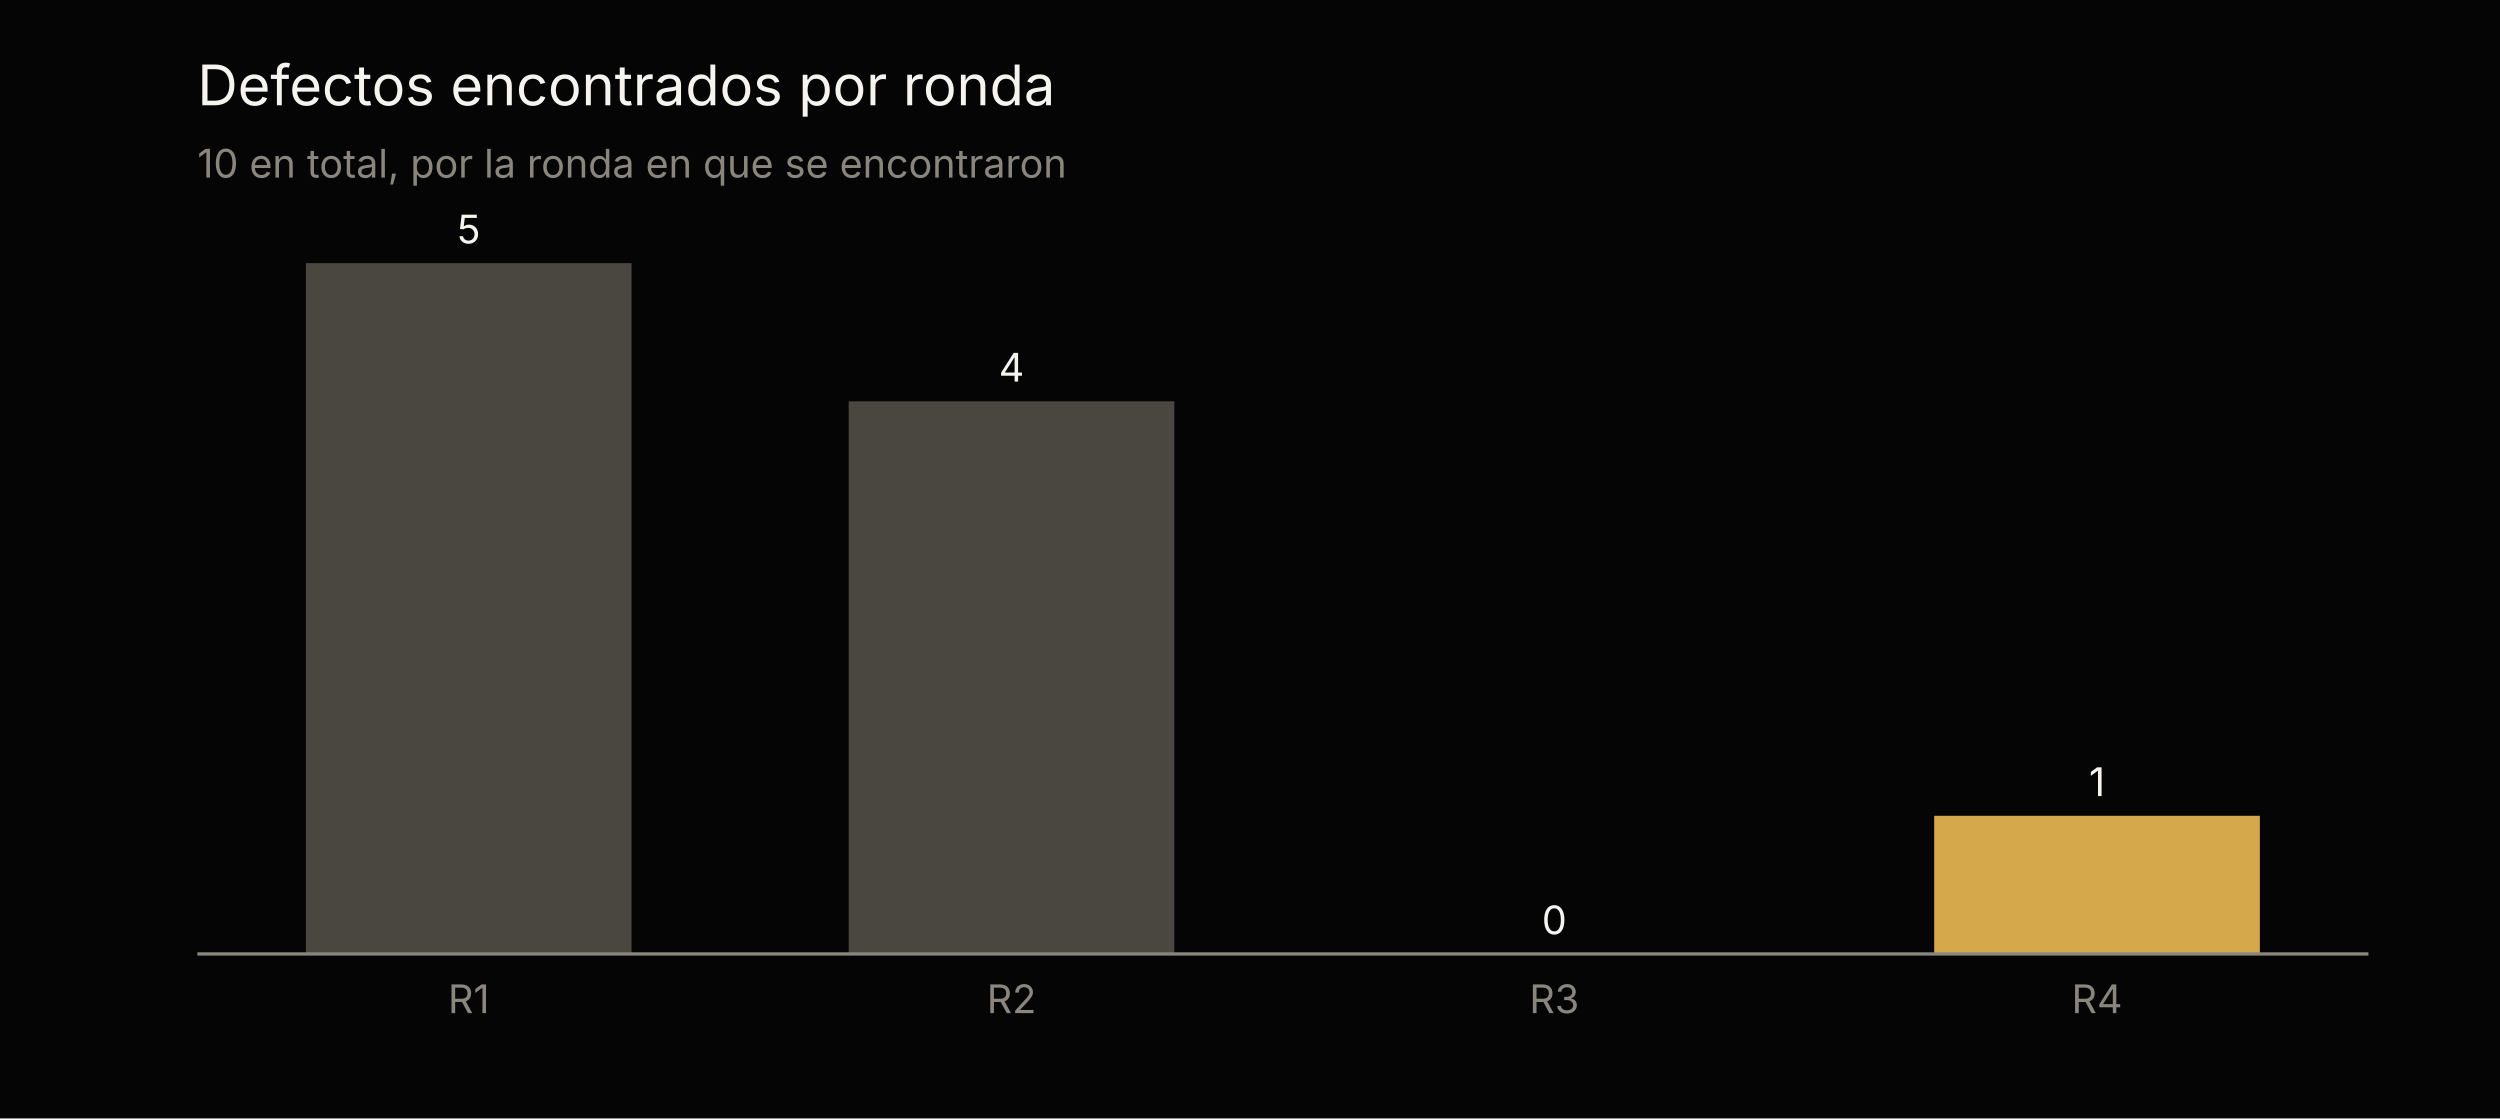
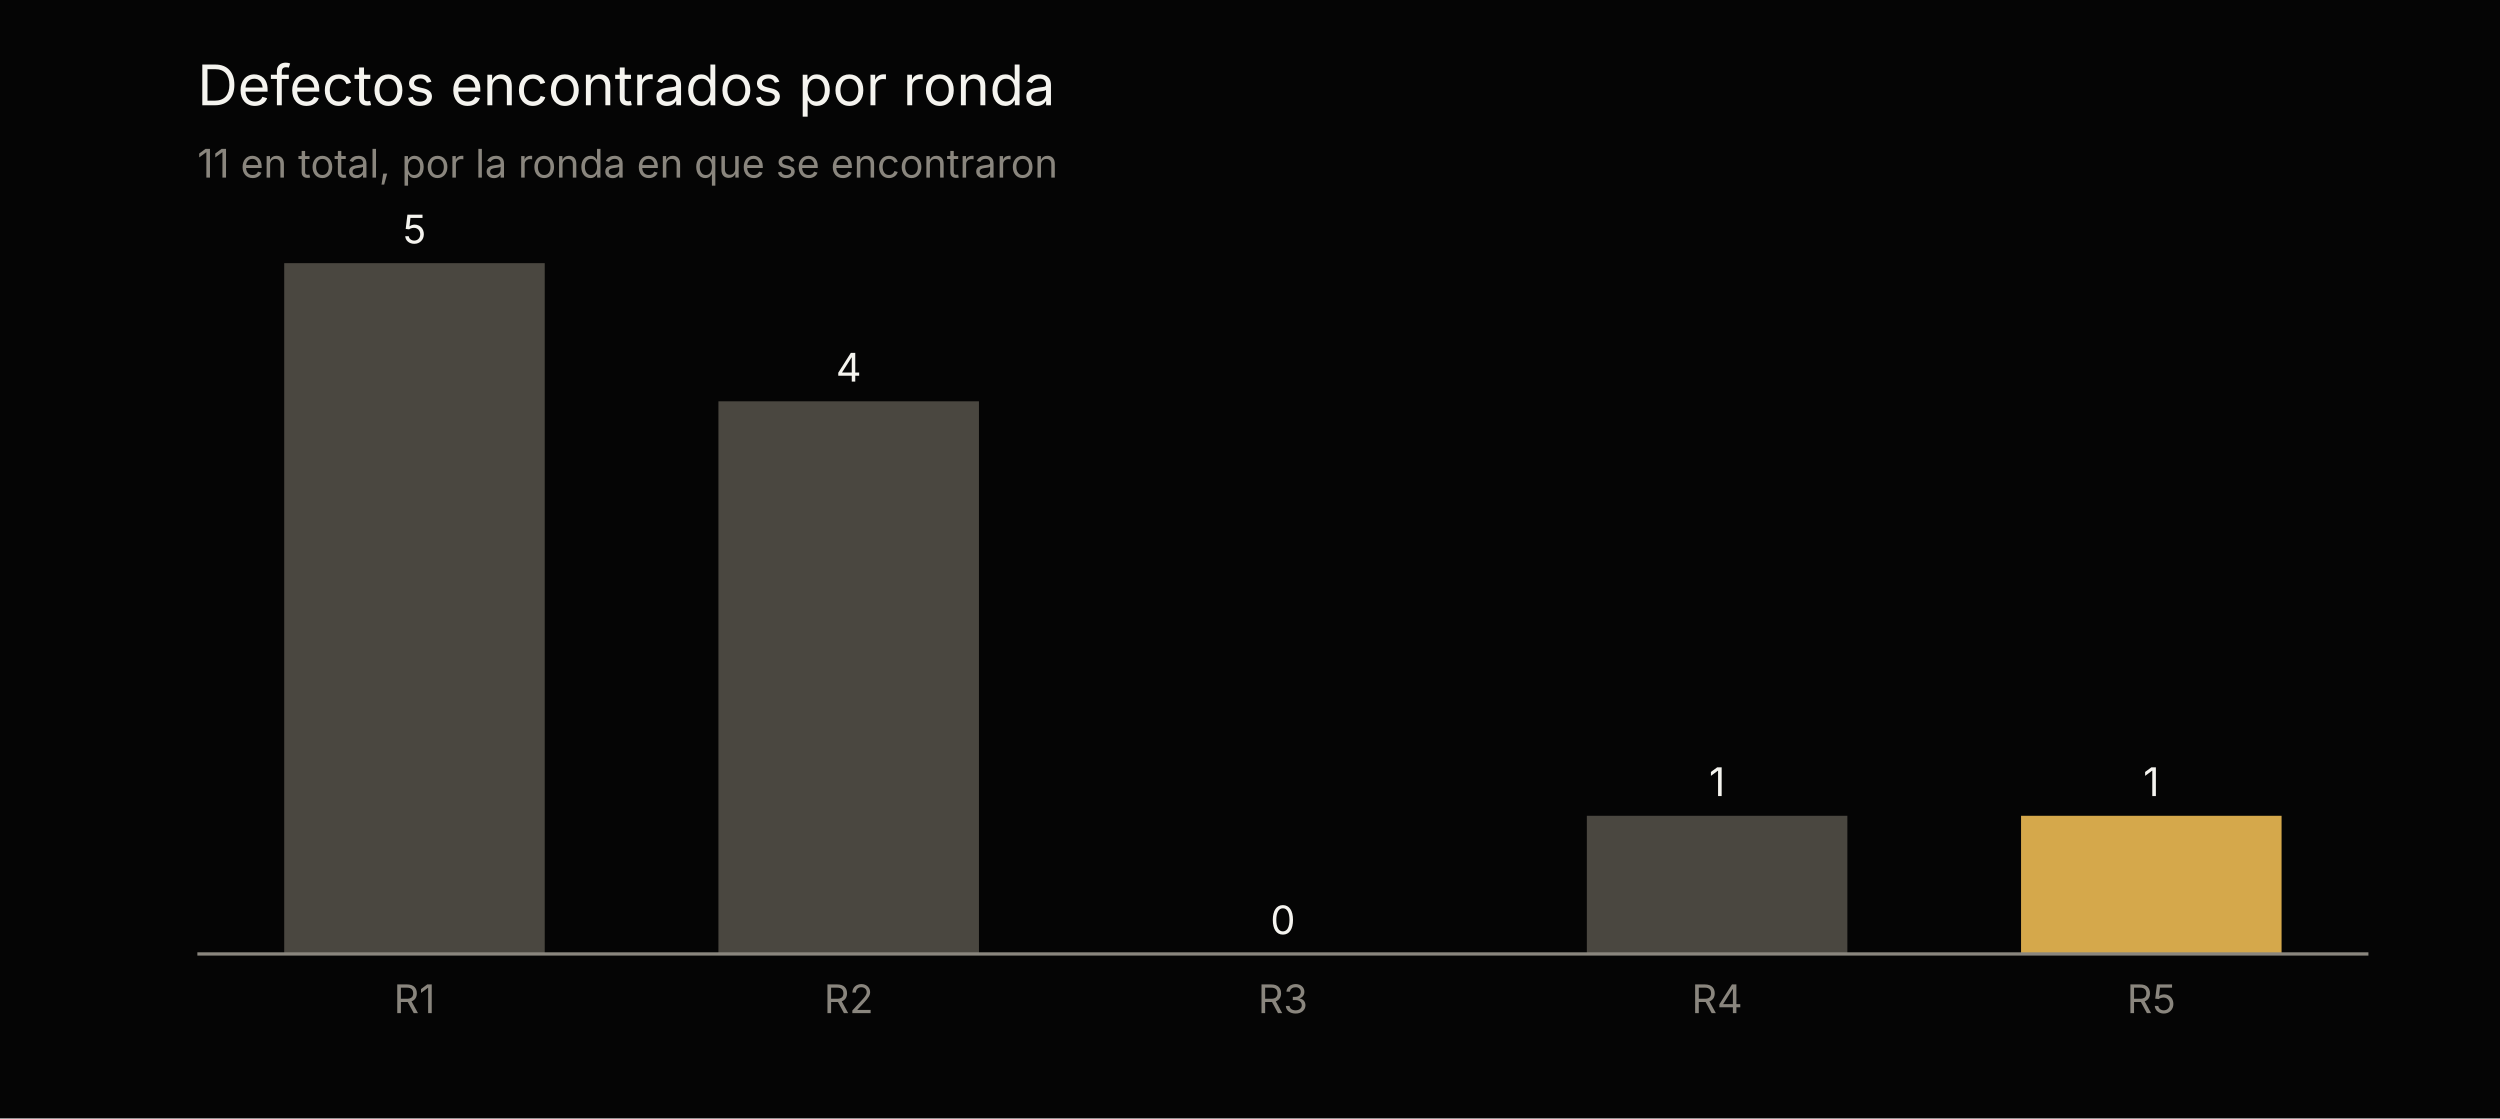
<svg xmlns="http://www.w3.org/2000/svg" viewBox="0 0 760 340" font-family="Inter, Arial, sans-serif" font-size="12">
  <rect width="760" height="340" fill="#050505" />
  <text x="60" y="32" font-size="17" fill="#f5f4ef">Defectos encontrados por ronda</text>
-   <text x="60" y="54" fill="#8a867e">10 en total, por la ronda en que se encontraron</text>
-   <rect x="93.0" y="80.0" width="99.0" height="210.0" fill="#4a4740" />
-   <text x="142.5" y="74.0" text-anchor="middle" fill="#f5f4ef">5</text>
-   <text x="142.5" y="308" text-anchor="middle" fill="#8a867e">R1</text>
-   <rect x="258.0" y="122.0" width="99.0" height="168.0" fill="#4a4740" />
-   <text x="307.5" y="116.0" text-anchor="middle" fill="#f5f4ef">4</text>
-   <text x="307.5" y="308" text-anchor="middle" fill="#8a867e">R2</text>
-   <rect x="423.0" y="290.0" width="99.0" height="0.0" fill="#4a4740" />
-   <text x="472.5" y="284.0" text-anchor="middle" fill="#f5f4ef">0</text>
-   <text x="472.5" y="308" text-anchor="middle" fill="#8a867e">R3</text>
-   <rect x="588.0" y="248.0" width="99.0" height="42.0" fill="#d5a84b" />
-   <text x="637.5" y="242.0" text-anchor="middle" fill="#f5f4ef">1</text>
-   <text x="637.5" y="308" text-anchor="middle" fill="#8a867e">R4</text>
+   <text x="60" y="54" fill="#8a867e">11 en total, por la ronda en que se encontraron</text>
+   <rect x="86.4" y="80.0" width="79.2" height="210.0" fill="#4a4740" />
+   <text x="126.0" y="74.0" text-anchor="middle" fill="#f5f4ef">5</text>
+   <text x="126.0" y="308" text-anchor="middle" fill="#8a867e">R1</text>
+   <rect x="218.4" y="122.0" width="79.2" height="168.0" fill="#4a4740" />
+   <text x="258.0" y="116.0" text-anchor="middle" fill="#f5f4ef">4</text>
+   <text x="258.0" y="308" text-anchor="middle" fill="#8a867e">R2</text>
+   <rect x="350.4" y="290.0" width="79.2" height="0.0" fill="#4a4740" />
+   <text x="390.0" y="284.0" text-anchor="middle" fill="#f5f4ef">0</text>
+   <text x="390.0" y="308" text-anchor="middle" fill="#8a867e">R3</text>
+   <rect x="482.4" y="248.0" width="79.2" height="42.0" fill="#4a4740" />
+   <text x="522.0" y="242.0" text-anchor="middle" fill="#f5f4ef">1</text>
+   <text x="522.0" y="308" text-anchor="middle" fill="#8a867e">R4</text>
+   <rect x="614.4" y="248.0" width="79.2" height="42.0" fill="#d5a84b" />
+   <text x="654.0" y="242.0" text-anchor="middle" fill="#f5f4ef">1</text>
+   <text x="654.0" y="308" text-anchor="middle" fill="#8a867e">R5</text>
  <line x1="60" x2="720" y1="290" y2="290" stroke="#8a867e" />
</svg>
